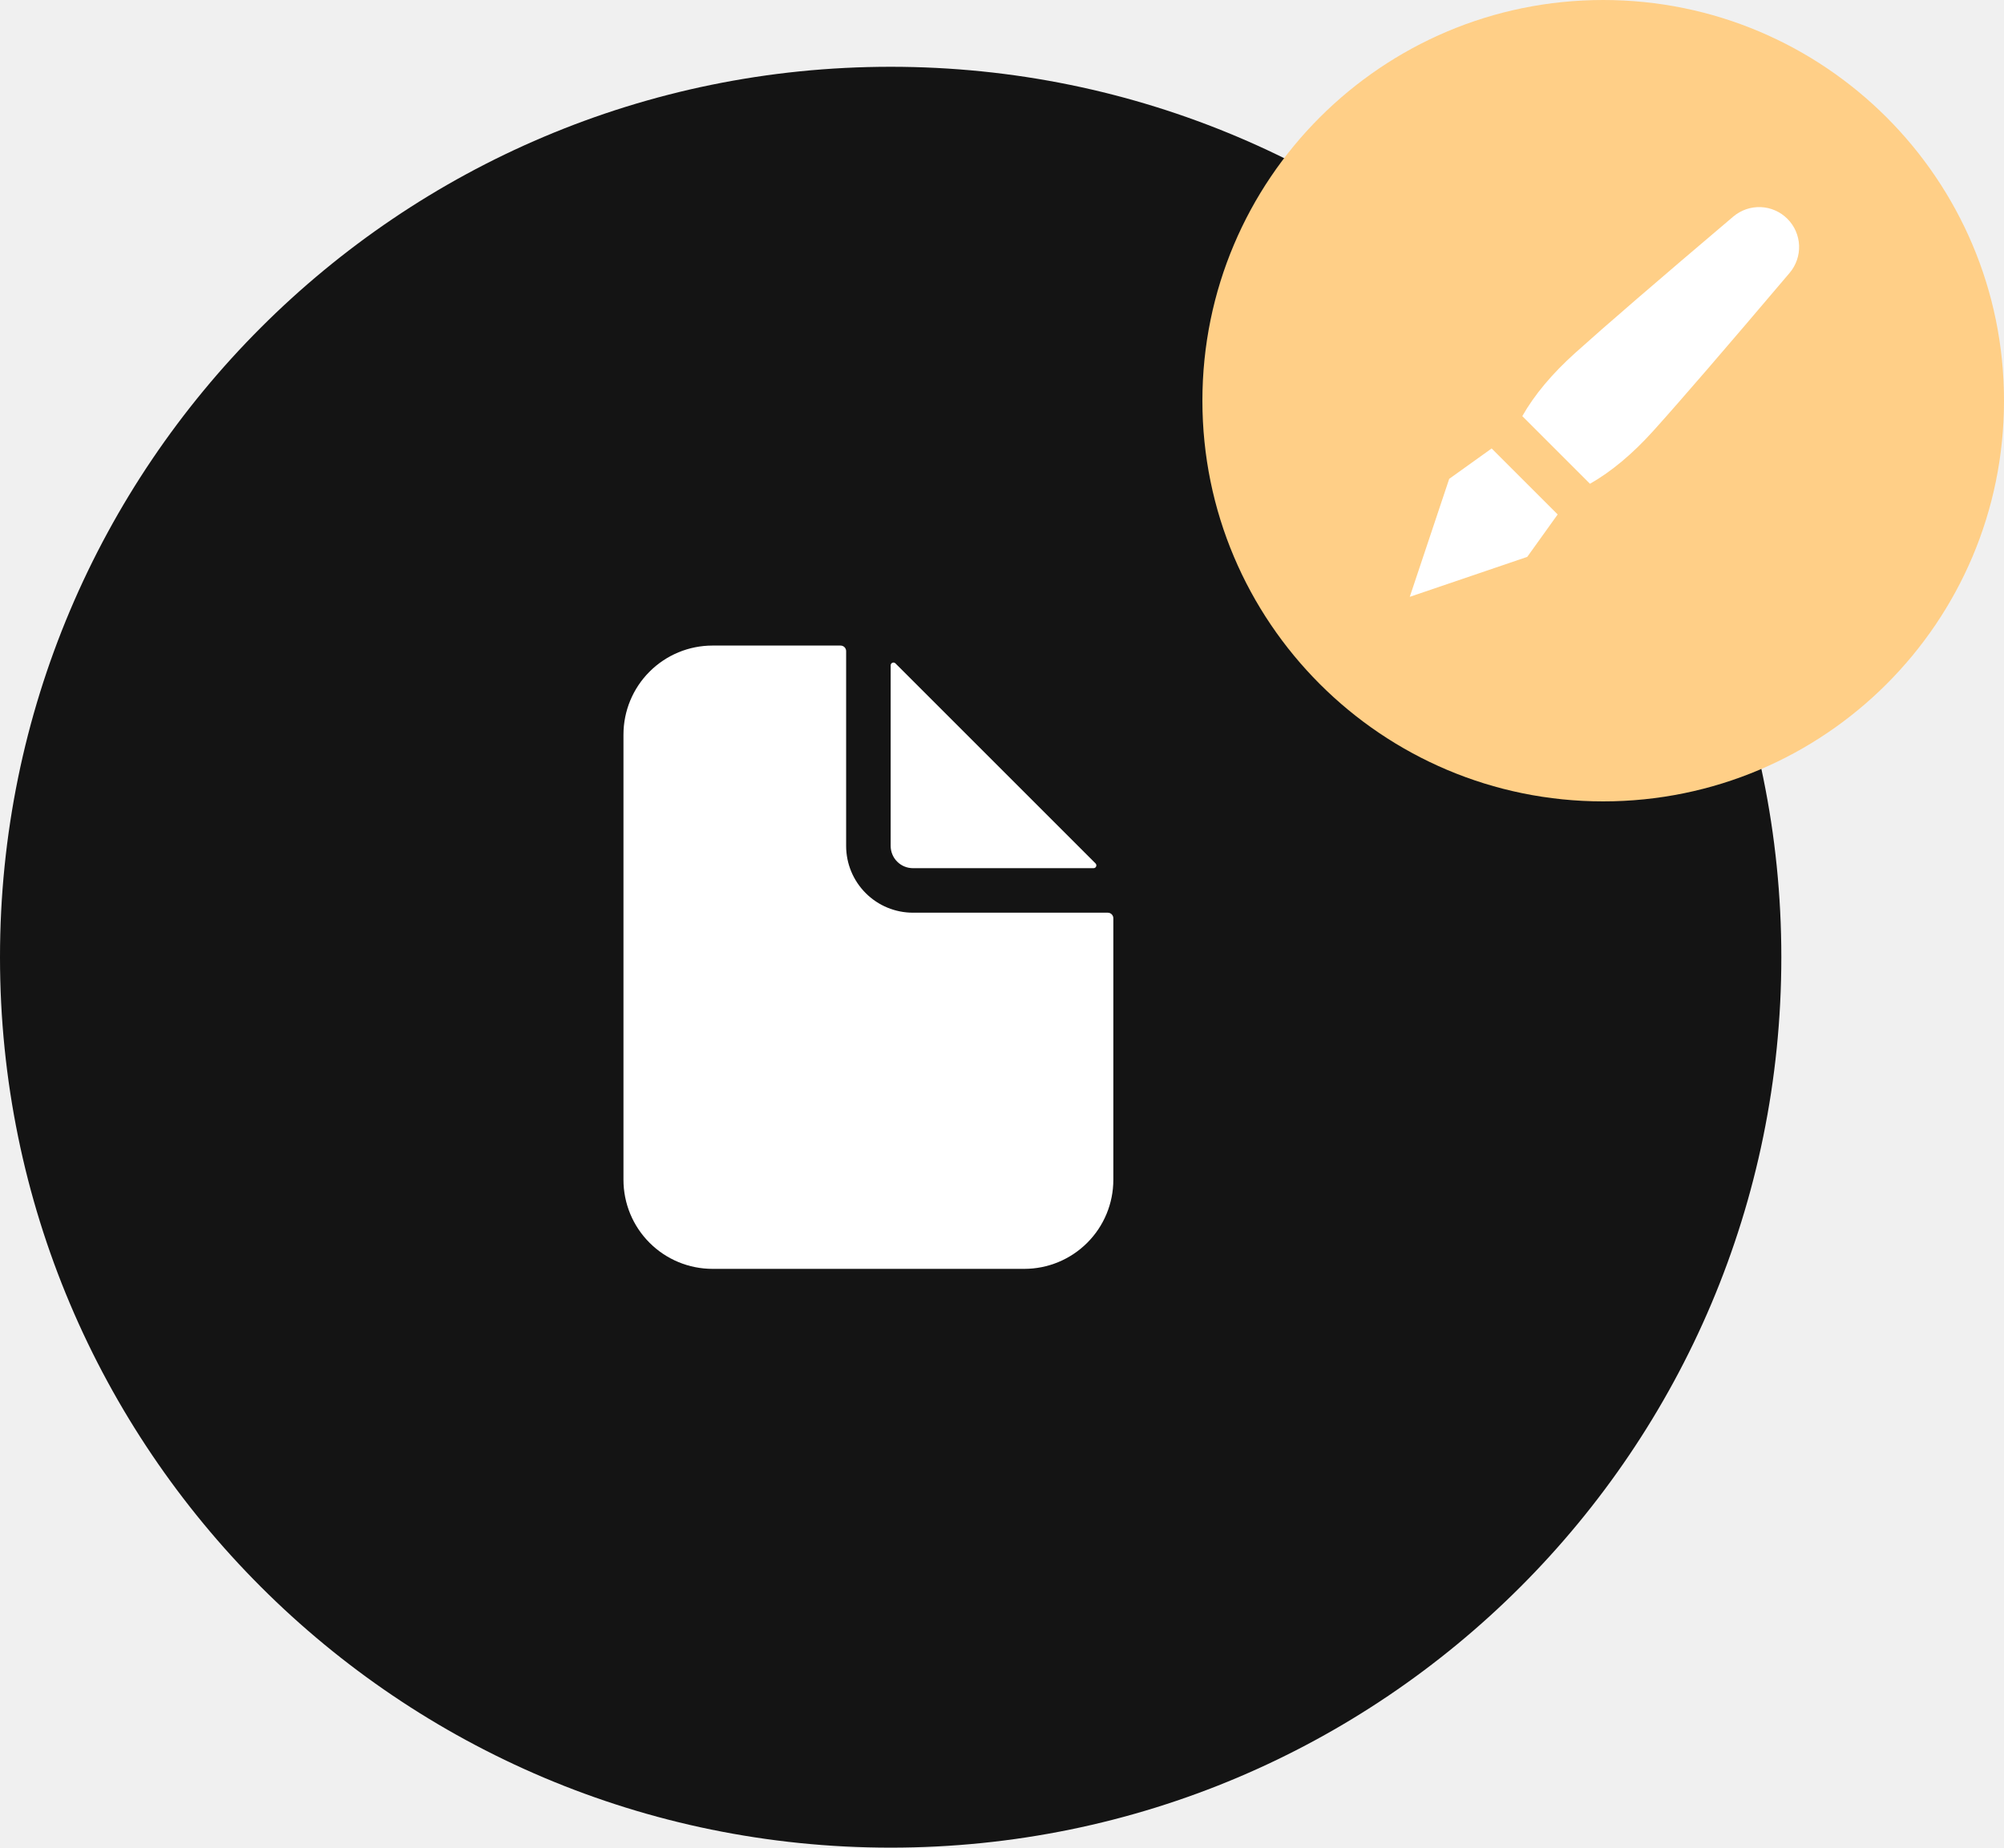
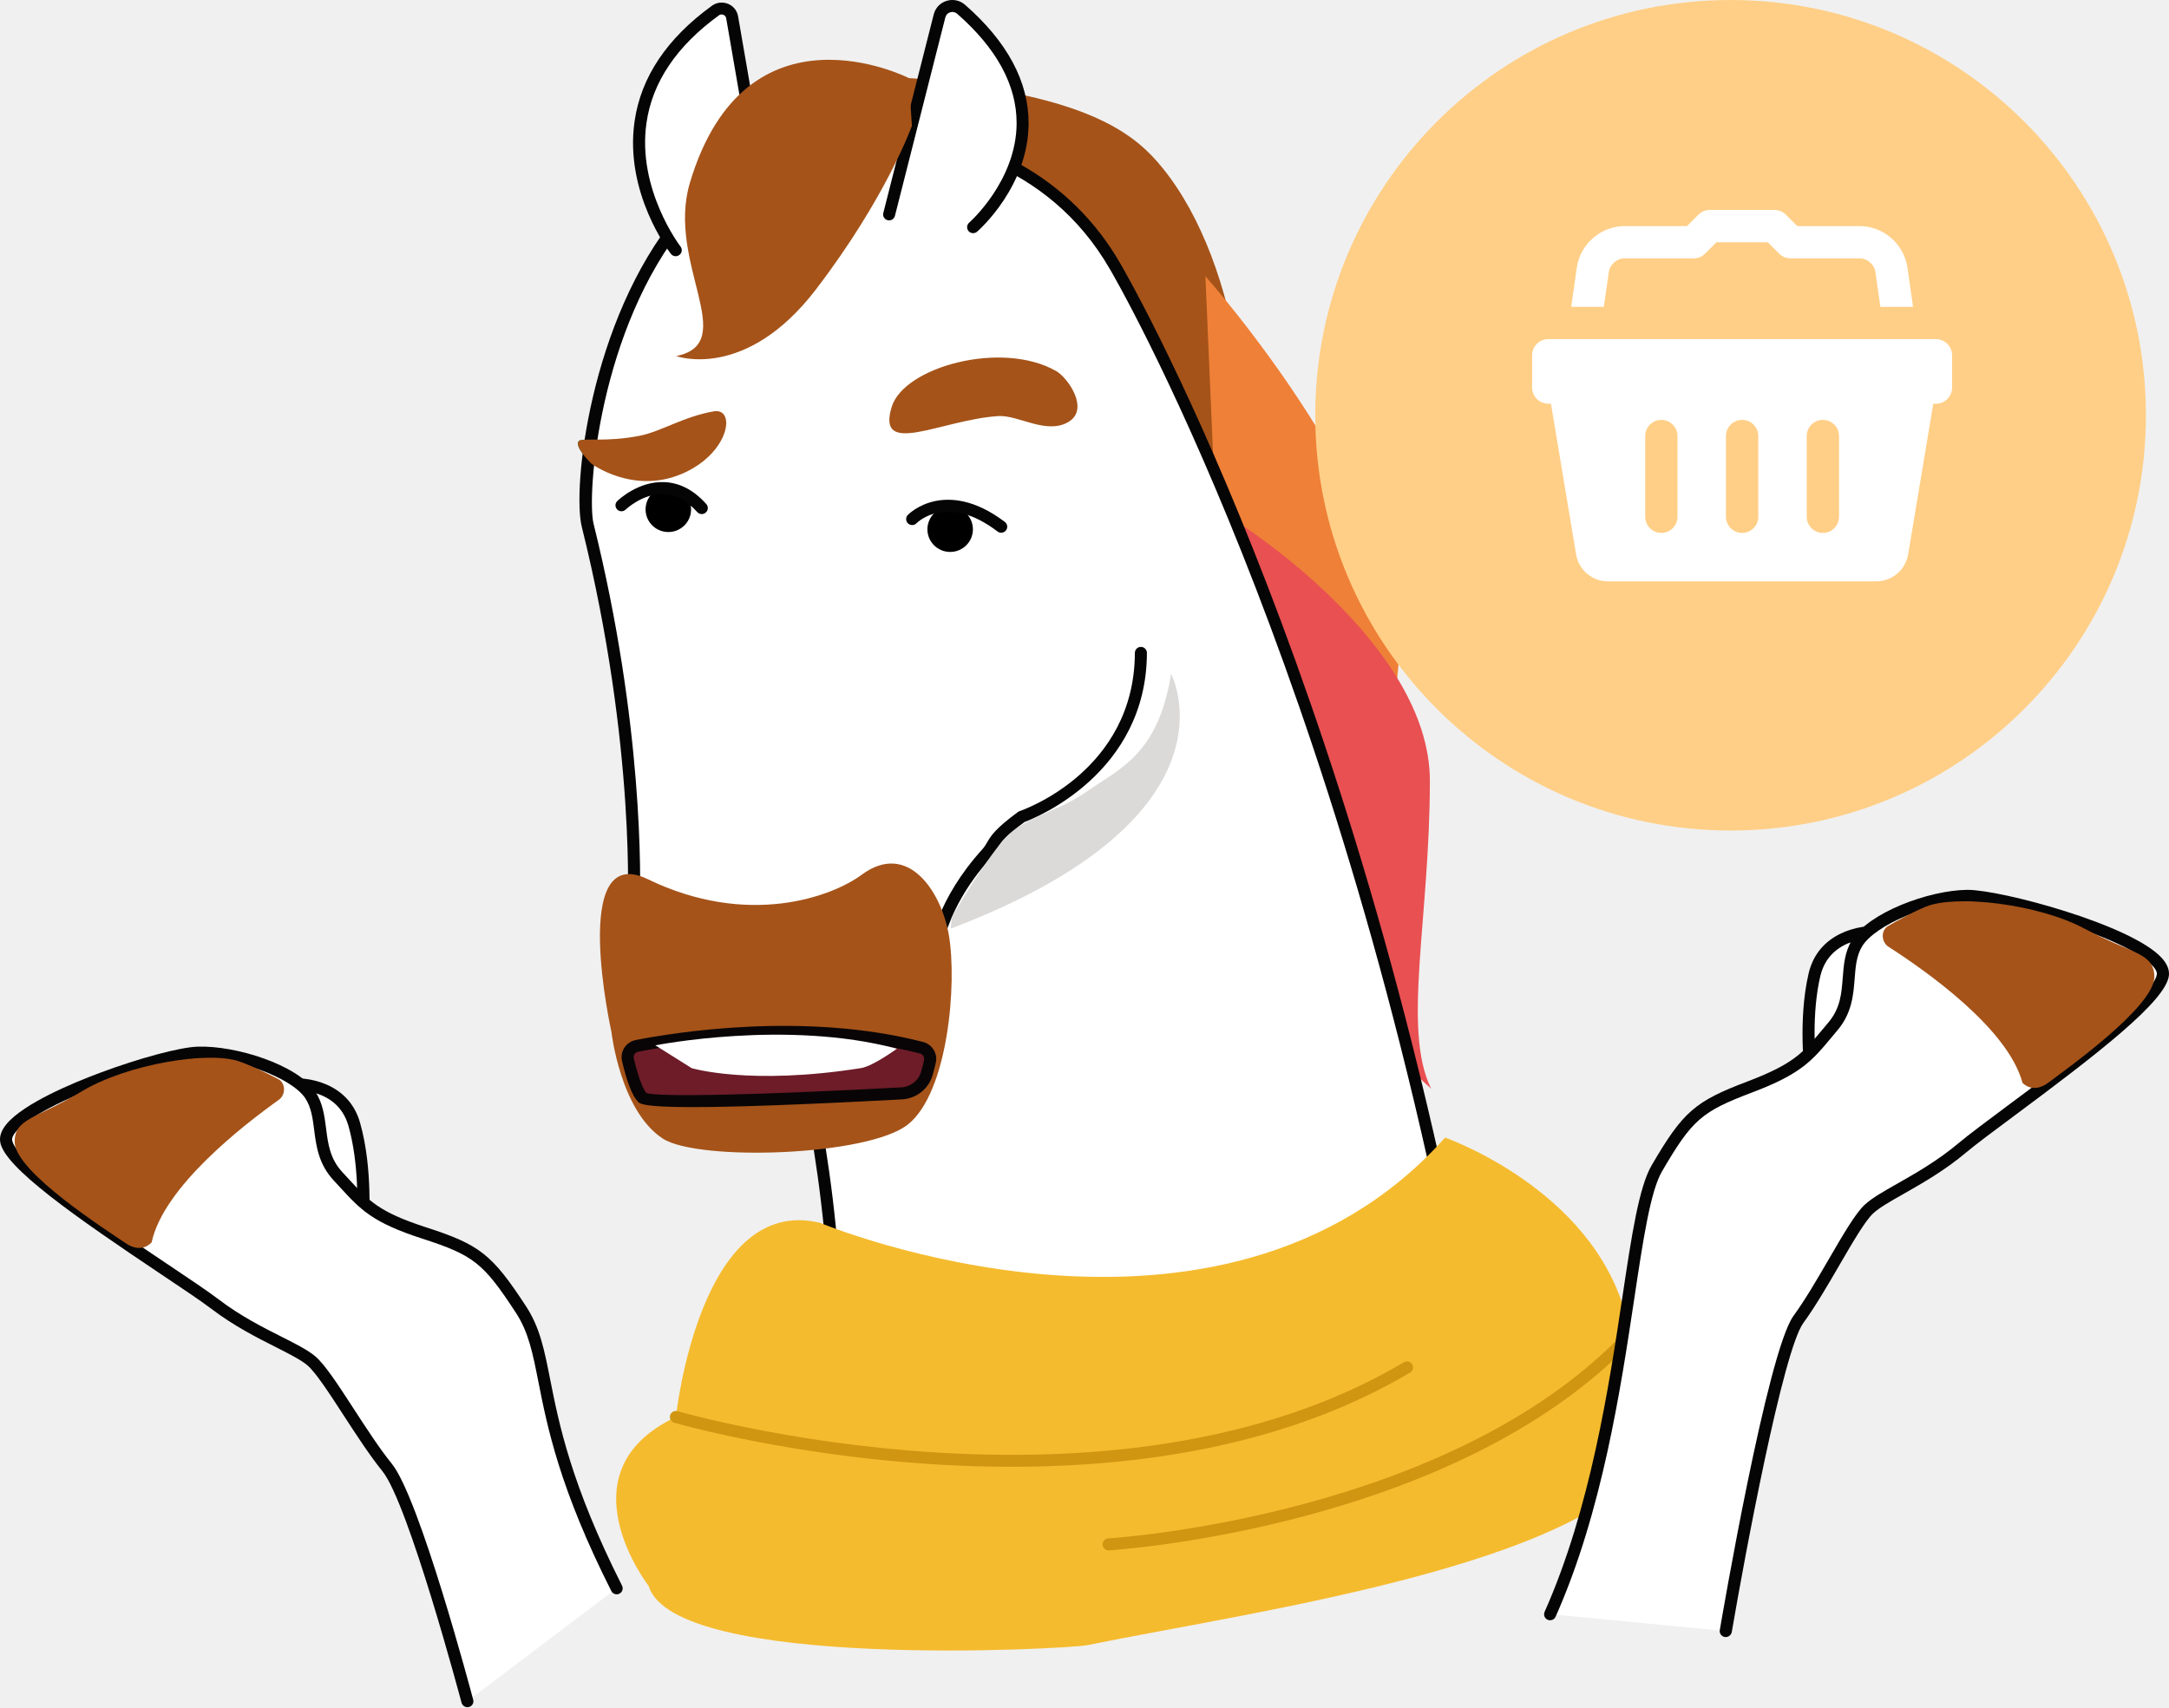
- <svg xmlns="http://www.w3.org/2000/svg" width="90" height="83" viewBox="0 0 90 83" fill="none">
-   <path d="M40 83C62.091 83 80 65.091 80 43C80 20.909 62.091 3 40 3C17.909 3 0 20.909 0 43C0 65.091 17.909 83 40 83Z" fill="#141414" />
-   <path d="M49.75 41H41C40.204 41 39.441 40.684 38.879 40.121C38.316 39.559 38 38.796 38 38V29.25C38 29.184 37.974 29.12 37.927 29.073C37.88 29.026 37.816 29 37.75 29H32C30.939 29 29.922 29.421 29.172 30.172C28.421 30.922 28 31.939 28 33V53C28 54.061 28.421 55.078 29.172 55.828C29.922 56.579 30.939 57 32 57H46C47.061 57 48.078 56.579 48.828 55.828C49.579 55.078 50 54.061 50 53V41.25C50 41.184 49.974 41.12 49.927 41.073C49.88 41.026 49.816 41 49.75 41Z" fill="white" />
-   <path d="M49.201 38.787L40.213 29.799C40.196 29.781 40.173 29.77 40.149 29.765C40.125 29.76 40.1 29.762 40.077 29.772C40.054 29.781 40.035 29.797 40.021 29.818C40.008 29.838 40 29.862 40 29.887V38C40 38.265 40.105 38.52 40.293 38.707C40.48 38.895 40.735 39 41 39H49.113C49.138 39 49.162 38.993 49.182 38.979C49.203 38.965 49.219 38.946 49.228 38.923C49.237 38.9 49.24 38.875 49.235 38.851C49.23 38.827 49.219 38.804 49.201 38.787Z" fill="white" />
-   <path d="M72 36C81.941 36 90 27.941 90 18C90 8.059 81.941 0 72 0C62.059 0 54 8.059 54 18C54 27.941 62.059 36 72 36Z" fill="#FFCF87" />
-   <path d="M71.406 21.732L68.367 18.693C68.91 17.737 69.702 16.79 70.742 15.855C72.083 14.647 74.45 12.605 77.842 9.729C78.186 9.438 78.626 9.286 79.077 9.304C79.527 9.323 79.954 9.51 80.272 9.829C80.591 10.147 80.778 10.574 80.797 11.024C80.815 11.475 80.663 11.915 80.372 12.259C77.492 15.657 75.451 18.024 74.247 19.359C73.312 20.396 72.365 21.187 71.406 21.732ZM66.99 20.146L69.955 23.11L68.589 25.016L63.313 26.811L65.084 21.511L66.99 20.146Z" fill="white" />
+ <svg xmlns="http://www.w3.org/2000/svg" width="94" height="74" viewBox="0 0 94 74" fill="none">
+   <path d="M25.636 20.102C25.636 20.102 27.423 21.432 29.525 20.55C31.627 19.669 31.911 17.662 30.933 17.83C29.627 18.056 28.641 18.707 27.733 18.886C26.249 19.181 25.211 18.963 25.08 19.119C24.869 19.368 25.636 20.102 25.636 20.102Z" fill="#2CAA62" />
+   <path d="M38.927 6.324C38.927 6.324 34.037 10.076 31.371 15.54C29.186 20.016 28.148 22.726 28.148 22.726C27.384 22.285 26.911 17.869 27.078 15.543C27.444 10.486 32.099 1.964 40.878 3.564C47.334 4.296 49.217 5.849 50.367 7.262C53.896 11.591 54.506 19.679 53.596 22.612C53.596 22.612 49.071 6.809 39.102 8.844L38.927 6.324Z" fill="#A55319" />
+   <path d="M52.24 11.974C52.24 11.974 61.202 22.039 60.596 28.94C59.991 35.841 58.943 41.178 60.99 42.43C60.99 42.43 57.433 42.23 56.058 36.014C54.684 29.798 54.684 25.919 52.788 24.746" fill="#EF8037" />
+   <path d="M53.596 22.612C53.596 22.612 61.974 27.866 61.968 33.852C61.963 39.837 60.758 44.622 62.023 47.189C62.023 47.189 57.425 43.154 56.105 39.464C54.785 35.773 55.205 30.597 55.205 30.597" fill="#E95052" />
+   <path d="M35.013 47.041C35.013 47.041 37.48 57.832 35.354 64.997L48.333 70.368L63.752 58.283C58.367 28.45 48.33 11.544 48.33 11.544C46.037 7.556 41.969 5.847 37.863 5.683C26.734 5.235 24.927 20.574 25.472 22.768C27.89 32.514 27.454 39.573 27.454 39.573L40.453 41.94C40.453 41.94 40.38 39.627 42.764 36.99C43.163 36.549 42.91 36.406 44.274 35.405C44.274 35.405 49.431 33.65 49.446 28.302" fill="white" />
+   <path d="M48.333 70.627C48.299 70.627 48.265 70.62 48.233 70.607L35.255 65.236C35.133 65.184 35.067 65.049 35.106 64.922C37.188 57.905 34.786 47.205 34.762 47.098C34.731 46.958 34.819 46.821 34.958 46.787C35.099 46.756 35.237 46.842 35.271 46.981C35.294 47.088 37.678 57.697 35.672 64.844L48.294 70.07L63.471 58.177C58.147 28.823 48.208 11.842 48.106 11.676C45.38 6.936 40.513 6.049 37.853 5.942C34.593 5.813 31.867 7.052 29.747 9.635C25.962 14.244 25.417 21.463 25.725 22.706C27.884 31.409 27.772 38.058 27.725 39.357L40.206 41.632C40.271 40.892 40.631 38.96 42.569 36.816C42.67 36.704 42.72 36.616 42.78 36.512C42.939 36.24 43.119 35.929 44.118 35.195C44.139 35.179 44.162 35.166 44.188 35.159C44.392 35.089 49.167 33.395 49.183 28.299C49.183 28.157 49.3 28.04 49.444 28.04C49.587 28.04 49.705 28.157 49.705 28.299C49.689 33.514 44.892 35.447 44.397 35.633C43.51 36.287 43.369 36.533 43.231 36.772C43.163 36.888 43.093 37.01 42.955 37.163C40.678 39.681 40.709 41.909 40.711 41.932C40.714 42.01 40.68 42.085 40.62 42.137C40.56 42.189 40.482 42.21 40.404 42.197L27.404 39.829C27.274 39.806 27.183 39.689 27.191 39.559C27.196 39.489 27.595 32.425 25.213 22.833C24.796 21.155 25.568 13.901 29.337 9.311C31.567 6.596 34.436 5.289 37.868 5.429C42.647 5.621 46.442 7.75 48.552 11.422C48.651 11.588 58.672 28.706 64.005 58.247C64.024 58.34 63.984 58.436 63.909 58.496L48.489 70.581C48.447 70.609 48.39 70.627 48.333 70.627Z" fill="#050506" />
+   <path d="M26.497 44.72C26.497 44.72 24.653 36.45 28.069 38.107C32.42 40.218 36.058 38.867 37.342 37.918C39.35 36.429 40.792 38.654 41.118 40.511C41.489 42.625 41.087 47.37 39.342 48.745C37.597 50.119 30.247 50.345 28.724 49.352C26.88 48.151 26.497 44.72 26.497 44.72Z" fill="#A55319" />
+   <path d="M28.964 23.061C29.509 23.061 29.95 22.622 29.95 22.081C29.95 21.539 29.509 21.1 28.964 21.1C28.42 21.1 27.978 21.539 27.978 22.081C27.978 22.622 28.42 23.061 28.964 23.061Z" fill="black" />
+   <path d="M41.178 23.924C41.723 23.924 42.164 23.485 42.164 22.944C42.164 22.403 41.723 21.964 41.178 21.964C40.634 21.964 40.192 22.403 40.192 22.944C40.192 23.485 40.634 23.924 41.178 23.924Z" fill="black" />
+   <path d="M29.282 10.846C29.282 10.846 24.749 4.993 31.004 0.46C31.277 0.26 31.669 0.416 31.726 0.75L33.27 9.682" fill="white" />
+   <path d="M29.282 11.106C29.204 11.106 29.126 11.072 29.076 11.005C28.993 10.898 27.055 8.352 27.501 5.258C27.775 3.346 28.904 1.661 30.852 0.25C31.056 0.102 31.314 0.071 31.549 0.165C31.781 0.258 31.943 0.46 31.987 0.704L33.531 9.635C33.554 9.775 33.461 9.91 33.317 9.933C33.174 9.959 33.041 9.863 33.015 9.721L31.471 0.789C31.455 0.694 31.382 0.655 31.351 0.642C31.319 0.629 31.238 0.605 31.157 0.665C29.327 1.993 28.27 3.559 28.017 5.328C27.602 8.209 29.473 10.66 29.491 10.685C29.58 10.8 29.559 10.963 29.444 11.049C29.394 11.088 29.337 11.106 29.282 11.106Z" fill="#050506" />
+   <path d="M42.172 9.848C42.172 9.848 47.328 5.377 41.658 0.403C41.335 0.121 40.826 0.271 40.719 0.686L38.534 9.293" fill="white" />
+   <path d="M42.172 10.107C42.099 10.107 42.026 10.076 41.976 10.019C41.883 9.91 41.893 9.747 42 9.653C42.021 9.635 44.053 7.838 44.058 5.338C44.06 3.691 43.194 2.097 41.483 0.598C41.397 0.522 41.285 0.499 41.178 0.533C41.074 0.564 40.998 0.644 40.97 0.751L38.784 9.358C38.748 9.495 38.607 9.581 38.468 9.545C38.328 9.508 38.244 9.368 38.281 9.231L40.466 0.624C40.537 0.341 40.748 0.123 41.024 0.037C41.306 -0.048 41.606 0.014 41.828 0.211C43.659 1.816 44.582 3.544 44.577 5.346C44.569 8.082 42.433 9.967 42.342 10.045C42.295 10.086 42.232 10.107 42.172 10.107Z" fill="#050506" />
+   <path d="M39.937 45.413C34.851 44.098 29.269 45.005 27.603 45.332C27.326 45.387 27.149 45.656 27.211 45.931C27.337 46.468 27.563 47.29 27.84 47.578C28.195 47.946 36.418 47.534 39.081 47.389C39.59 47.36 40.026 47.015 40.166 46.53C40.218 46.351 40.268 46.167 40.302 45.999C40.359 45.737 40.198 45.48 39.937 45.413Z" fill="#6D1C28" />
+   <path d="M30.018 47.988C27.874 47.988 27.733 47.842 27.652 47.76C27.404 47.503 27.17 46.909 26.958 45.993C26.911 45.794 26.948 45.586 27.06 45.413C27.172 45.239 27.347 45.122 27.553 45.081C29.17 44.762 34.848 43.831 40.002 45.164C40.398 45.267 40.644 45.659 40.558 46.056C40.524 46.214 40.477 46.398 40.417 46.605C40.245 47.197 39.715 47.619 39.094 47.653C34.384 47.905 31.632 47.988 30.018 47.988ZM28.009 47.376C28.544 47.562 32.861 47.466 39.068 47.132C39.465 47.111 39.806 46.841 39.916 46.46C39.973 46.266 40.018 46.095 40.046 45.947C40.072 45.82 39.994 45.695 39.869 45.664C34.822 44.36 29.243 45.275 27.652 45.589C27.587 45.602 27.532 45.638 27.498 45.693C27.464 45.747 27.451 45.812 27.467 45.874C27.642 46.618 27.843 47.173 28.009 47.376Z" fill="#090506" />
+   <path d="M41.246 39.77C41.246 39.77 42.242 37.965 43.39 36.52C44.277 35.402 45.766 35.26 47.138 34.285C48.51 33.312 50.187 32.726 50.753 29.207C50.753 29.207 54.037 35.374 41.204 40.252" fill="#DBDAD9" />
+   <path d="M25.636 20.102C25.636 20.102 27.423 21.432 29.525 20.55C31.627 19.669 31.911 17.662 30.933 17.83C29.627 18.056 28.641 18.707 27.733 18.886C26.249 19.181 25.211 18.963 25.08 19.119C24.869 19.368 25.636 20.102 25.636 20.102Z" fill="#A55319" />
+   <path d="M38.643 17.641C39.17 15.903 43.421 14.736 45.774 16.085C46.27 16.367 47.245 17.739 46.296 18.294C45.346 18.849 44.131 17.983 43.27 18.035C40.795 18.191 37.97 19.855 38.643 17.641Z" fill="#A55319" />
+   <path d="M39.384 3.383C39.384 3.383 32.331 -0.211 29.9 7.919C28.862 11.394 32.102 14.866 29.306 15.434C29.306 15.434 32.305 16.534 35.357 12.55C38.408 8.564 39.52 5.455 39.52 5.455" fill="#A55319" />
+   <path d="M28.401 45.311C28.401 45.311 34.097 44.181 38.87 45.457C38.87 45.457 37.835 46.214 37.316 46.297C32.49 47.062 29.976 46.299 29.976 46.299L28.401 45.311Z" fill="white" />
+   <path d="M28.114 68.747C28.114 68.747 24.261 63.791 29.293 61.421C29.293 61.421 30.307 51.745 35.532 53.003C35.532 53.003 52.866 60.233 62.628 49.31C62.628 49.31 69.01 51.533 70.458 57.01C70.458 57.01 73.872 56.823 72.059 62.246C70.247 67.671 54.801 69.748 47.115 71.312C46.298 71.478 29.23 72.422 28.114 68.747Z" fill="#F5BB2E" />
+   <path d="M12.441 47.015C12.441 47.015 14.778 46.73 15.349 48.729C15.923 50.729 15.712 53.164 15.712 53.164L11.638 53.532" fill="white" />
+   <path d="M11.638 53.791C11.505 53.791 11.39 53.69 11.377 53.555C11.364 53.413 11.471 53.286 11.614 53.273L15.467 52.923C15.501 52.29 15.553 50.386 15.099 48.797C14.595 47.038 12.558 47.259 12.472 47.269C12.329 47.287 12.198 47.184 12.183 47.044C12.167 46.904 12.266 46.771 12.41 46.756C13.294 46.647 15.099 46.906 15.602 48.657C16.181 50.679 15.983 53.083 15.975 53.185C15.965 53.309 15.866 53.41 15.738 53.421L11.664 53.789C11.656 53.791 11.646 53.791 11.638 53.791Z" fill="#050506" />
+   <path d="M20.255 73.739C20.255 73.739 17.957 65.064 16.779 63.607C15.6 62.15 14.209 59.582 13.492 58.981C12.777 58.379 10.993 57.803 9.309 56.517C7.621 55.231 0.485 50.9 0.266 49.455C0.047 48.011 6.893 45.687 8.568 45.625C10.242 45.563 12.746 46.424 13.437 47.446C14.129 48.467 13.578 49.834 14.653 50.991C15.727 52.147 16.087 52.7 18.38 53.441C20.673 54.183 21.142 54.564 22.577 56.763C24.011 58.96 23.012 61.494 26.724 68.846" fill="white" />
+   <path d="M20.255 73.999C20.14 73.999 20.034 73.921 20.002 73.804C19.979 73.719 17.704 65.166 16.572 63.768C16.022 63.089 15.446 62.199 14.885 61.338C14.264 60.381 13.677 59.479 13.32 59.178C13.038 58.942 12.54 58.69 11.964 58.397C11.147 57.985 10.133 57.474 9.147 56.722C8.719 56.398 7.918 55.858 6.99 55.239C3.268 52.746 0.175 50.594 0.008 49.494C-0.029 49.245 0.065 48.983 0.287 48.719C1.033 47.827 3.138 46.948 4.327 46.504C6.04 45.864 7.78 45.397 8.557 45.368C10.224 45.309 12.877 46.154 13.654 47.303C13.99 47.801 14.061 48.364 14.131 48.908C14.217 49.588 14.298 50.228 14.846 50.817L15.107 51.1C15.988 52.057 16.429 52.539 18.463 53.198C20.798 53.952 21.325 54.37 22.798 56.623C23.398 57.544 23.586 58.488 23.844 59.795C24.225 61.717 24.747 64.349 26.958 68.731C27.023 68.859 26.971 69.014 26.844 69.079C26.713 69.144 26.559 69.092 26.494 68.965C24.248 64.52 23.719 61.849 23.333 59.896C23.085 58.646 22.908 57.744 22.36 56.906C20.946 54.741 20.529 54.411 18.302 53.69C16.14 52.99 15.636 52.443 14.723 51.45L14.465 51.17C13.803 50.459 13.703 49.671 13.615 48.973C13.55 48.468 13.489 47.99 13.223 47.593C12.621 46.704 10.235 45.822 8.581 45.89C7.092 45.944 1.789 47.736 0.691 49.053C0.605 49.155 0.508 49.303 0.527 49.422C0.67 50.384 4.974 53.265 7.285 54.813C8.221 55.441 9.027 55.98 9.468 56.317C10.414 57.041 11.408 57.541 12.204 57.943C12.835 58.262 13.333 58.514 13.662 58.789C14.079 59.139 14.658 60.031 15.328 61.063C15.881 61.914 16.45 62.793 16.982 63.449C18.182 64.932 20.414 73.322 20.508 73.677C20.545 73.814 20.461 73.957 20.323 73.993C20.3 73.996 20.276 73.999 20.255 73.999Z" fill="#050506" />
+   <path d="M12.081 47.674C10.534 48.779 7.086 51.452 6.573 53.846C6.573 53.846 6.158 54.378 5.435 53.88C4.713 53.382 0.655 50.812 0.636 49.507C0.623 48.47 1.573 48.496 3.539 47.308C5.506 46.12 9.058 45.542 10.378 46.011C11.02 46.24 11.614 46.546 12.042 46.764C12.389 46.937 12.394 47.451 12.081 47.674Z" fill="#A55319" />
+   <path d="M43.844 63.578C35.86 63.578 29.329 61.701 29.217 61.667C29.079 61.626 29.001 61.483 29.042 61.346C29.084 61.208 29.227 61.13 29.366 61.169C29.551 61.224 48.16 66.569 60.844 59.048C60.969 58.975 61.129 59.014 61.202 59.139C61.275 59.261 61.236 59.421 61.11 59.494C55.792 62.65 49.459 63.578 43.844 63.578Z" fill="#D09511" />
+   <path d="M48.046 67.201C47.907 67.201 47.793 67.095 47.785 66.958C47.777 66.815 47.887 66.693 48.03 66.683C48.181 66.675 63.239 65.723 70.732 57.386C70.828 57.279 70.993 57.269 71.1 57.365C71.207 57.461 71.217 57.624 71.121 57.731C63.484 66.232 48.213 67.191 48.059 67.201C48.056 67.201 48.051 67.201 48.046 67.201Z" fill="#D09511" />
+   <path d="M81.454 40.4C81.454 40.4 79.107 40.228 78.632 42.254C78.158 44.279 78.486 46.701 78.486 46.701L82.573 46.873" fill="white" />
+   <path d="M82.579 47.132C82.576 47.132 82.571 47.132 82.568 47.132L78.481 46.961C78.356 46.956 78.251 46.862 78.233 46.735C78.22 46.634 77.902 44.243 78.382 42.194C78.797 40.42 80.586 40.075 81.475 40.14C81.619 40.151 81.726 40.275 81.715 40.418C81.705 40.56 81.58 40.664 81.436 40.659C81.35 40.654 79.305 40.532 78.888 42.313C78.51 43.924 78.658 45.822 78.724 46.452L82.589 46.613C82.732 46.618 82.845 46.74 82.839 46.883C82.832 47.023 82.717 47.132 82.579 47.132Z" fill="#050506" />
+   <path d="M74.79 70.7C74.79 70.7 76.835 58.698 77.941 57.186C79.047 55.674 80.309 53.042 80.995 52.407C81.681 51.771 83.434 51.108 85.054 49.743C86.674 48.377 93.59 43.704 93.737 42.249C93.883 40.794 86.932 38.807 85.255 38.828C83.578 38.846 81.121 39.829 80.482 40.882C79.843 41.935 80.458 43.276 79.441 44.482C78.424 45.688 78.092 46.258 75.839 47.109C73.585 47.962 73.137 48.366 71.812 50.63C70.487 52.894 70.531 62.445 67.185 69.966" fill="white" />
+   <path d="M74.79 70.959C74.775 70.959 74.762 70.959 74.746 70.957C74.605 70.933 74.509 70.798 74.532 70.658C74.616 70.165 76.598 58.579 77.727 57.036C78.225 56.354 78.752 55.449 79.261 54.572C79.879 53.509 80.414 52.588 80.813 52.22C81.128 51.929 81.614 51.652 82.229 51.304C83.004 50.864 83.971 50.316 84.882 49.549C85.304 49.194 86.084 48.613 86.986 47.941C89.219 46.281 93.374 43.193 93.473 42.225C93.486 42.103 93.379 41.963 93.29 41.865C92.13 40.604 86.757 39.077 85.255 39.09C83.598 39.108 81.259 40.101 80.701 41.019C80.453 41.426 80.416 41.909 80.377 42.417C80.322 43.117 80.262 43.911 79.636 44.653L79.391 44.946C78.528 45.983 78.053 46.553 75.925 47.357C73.737 48.185 73.335 48.537 72.031 50.768C71.528 51.631 71.217 53.688 70.826 56.291C70.239 60.192 69.438 65.531 67.417 70.077C67.36 70.207 67.206 70.267 67.073 70.21C66.942 70.153 66.882 70 66.94 69.867C68.932 65.386 69.731 60.083 70.312 56.214C70.711 53.555 71.027 51.455 71.582 50.506C72.941 48.182 73.447 47.741 75.742 46.873C77.74 46.115 78.158 45.615 78.992 44.614L79.24 44.318C79.759 43.703 79.809 43.06 79.861 42.376C79.903 41.828 79.947 41.263 80.257 40.75C80.975 39.567 83.578 38.589 85.252 38.571C85.26 38.571 85.268 38.571 85.275 38.571C86.728 38.571 92.357 40.078 93.679 41.515C93.914 41.771 94.021 42.028 93.997 42.277C93.885 43.382 90.901 45.685 87.305 48.356C86.407 49.022 85.633 49.598 85.223 49.943C84.276 50.742 83.285 51.302 82.493 51.753C81.929 52.072 81.444 52.347 81.175 52.599C80.834 52.915 80.291 53.846 79.72 54.831C79.204 55.718 78.671 56.636 78.155 57.342C77.276 58.542 75.617 67.424 75.051 70.746C75.025 70.868 74.916 70.959 74.79 70.959Z" fill="#050506" />
+   <path d="M81.846 41.04C83.444 42.067 87.02 44.57 87.651 46.937C87.651 46.937 88.092 47.448 88.789 46.916C89.485 46.385 93.413 43.618 93.366 42.316C93.33 41.279 92.38 41.351 90.359 40.262C88.335 39.173 84.759 38.766 83.463 39.3C82.834 39.559 82.255 39.894 81.835 40.132C81.501 40.322 81.525 40.835 81.846 41.04Z" fill="#A55319" />
+   <path d="M30.412 22.283C30.339 22.283 30.268 22.254 30.216 22.195C29.775 21.699 29.288 21.437 28.766 21.417C27.855 21.378 27.123 22.083 27.115 22.088C27.011 22.187 26.846 22.187 26.747 22.083C26.648 21.979 26.648 21.816 26.752 21.718C26.789 21.681 27.657 20.851 28.784 20.898C29.454 20.921 30.07 21.243 30.61 21.85C30.706 21.956 30.696 22.122 30.586 22.215C30.534 22.262 30.474 22.283 30.412 22.283Z" fill="#050506" />
+   <path d="M43.39 23.092C43.335 23.092 43.278 23.074 43.231 23.038C41.05 21.375 39.773 22.628 39.718 22.682C39.619 22.783 39.452 22.786 39.35 22.687C39.248 22.589 39.243 22.425 39.342 22.322C39.36 22.304 39.767 21.886 40.5 21.725C41.16 21.58 42.224 21.616 43.549 22.625C43.664 22.713 43.685 22.874 43.599 22.988C43.547 23.056 43.468 23.092 43.39 23.092Z" fill="#050506" />
+   <circle cx="75" cy="18" r="18" fill="#FFCF87" />
+   <path d="M74.1 9.1C73.914 9.1 73.736 9.173 73.605 9.305L73.11 9.8H70.414C69.376 9.8 68.482 10.575 68.335 11.603L68.093 13.3H69.508L69.721 11.8C69.769 11.458 70.068 11.2 70.414 11.2H73.4C73.586 11.2 73.764 11.127 73.895 10.995L74.39 10.5H76.61L77.105 10.995C77.236 11.127 77.414 11.2 77.6 11.2H80.586C80.932 11.2 81.231 11.459 81.279 11.802L81.492 13.3H82.907L82.665 11.603C82.518 10.575 81.624 9.8 80.586 9.8H77.89L77.395 9.305C77.264 9.173 77.086 9.1 76.9 9.1H74.1ZM67.1 14.7C66.714 14.7 66.4 15.014 66.4 15.4V16.8C66.4 17.186 66.714 17.5 67.1 17.5H67.216L68.305 24.03C68.417 24.704 69.001 25.2 69.685 25.2H81.313C81.998 25.2 82.582 24.704 82.694 24.03L83.784 17.5H83.9C84.286 17.5 84.6 17.186 84.6 16.8V15.4C84.6 15.014 84.286 14.7 83.9 14.7H67.1ZM72 18.2C72.386 18.2 72.7 18.514 72.7 18.9V22.4C72.7 22.786 72.386 23.1 72 23.1C71.614 23.1 71.3 22.786 71.3 22.4V18.9C71.3 18.514 71.614 18.2 72 18.2ZM75.5 18.2C75.886 18.2 76.2 18.514 76.2 18.9V22.4C76.2 22.786 75.886 23.1 75.5 23.1C75.114 23.1 74.8 22.786 74.8 22.4V18.9C74.8 18.514 75.114 18.2 75.5 18.2ZM79 18.2C79.386 18.2 79.7 18.514 79.7 18.9V22.4C79.7 22.786 79.386 23.1 79 23.1C78.614 23.1 78.3 22.786 78.3 22.4V18.9C78.3 18.514 78.614 18.2 79 18.2Z" fill="white" />
</svg>
